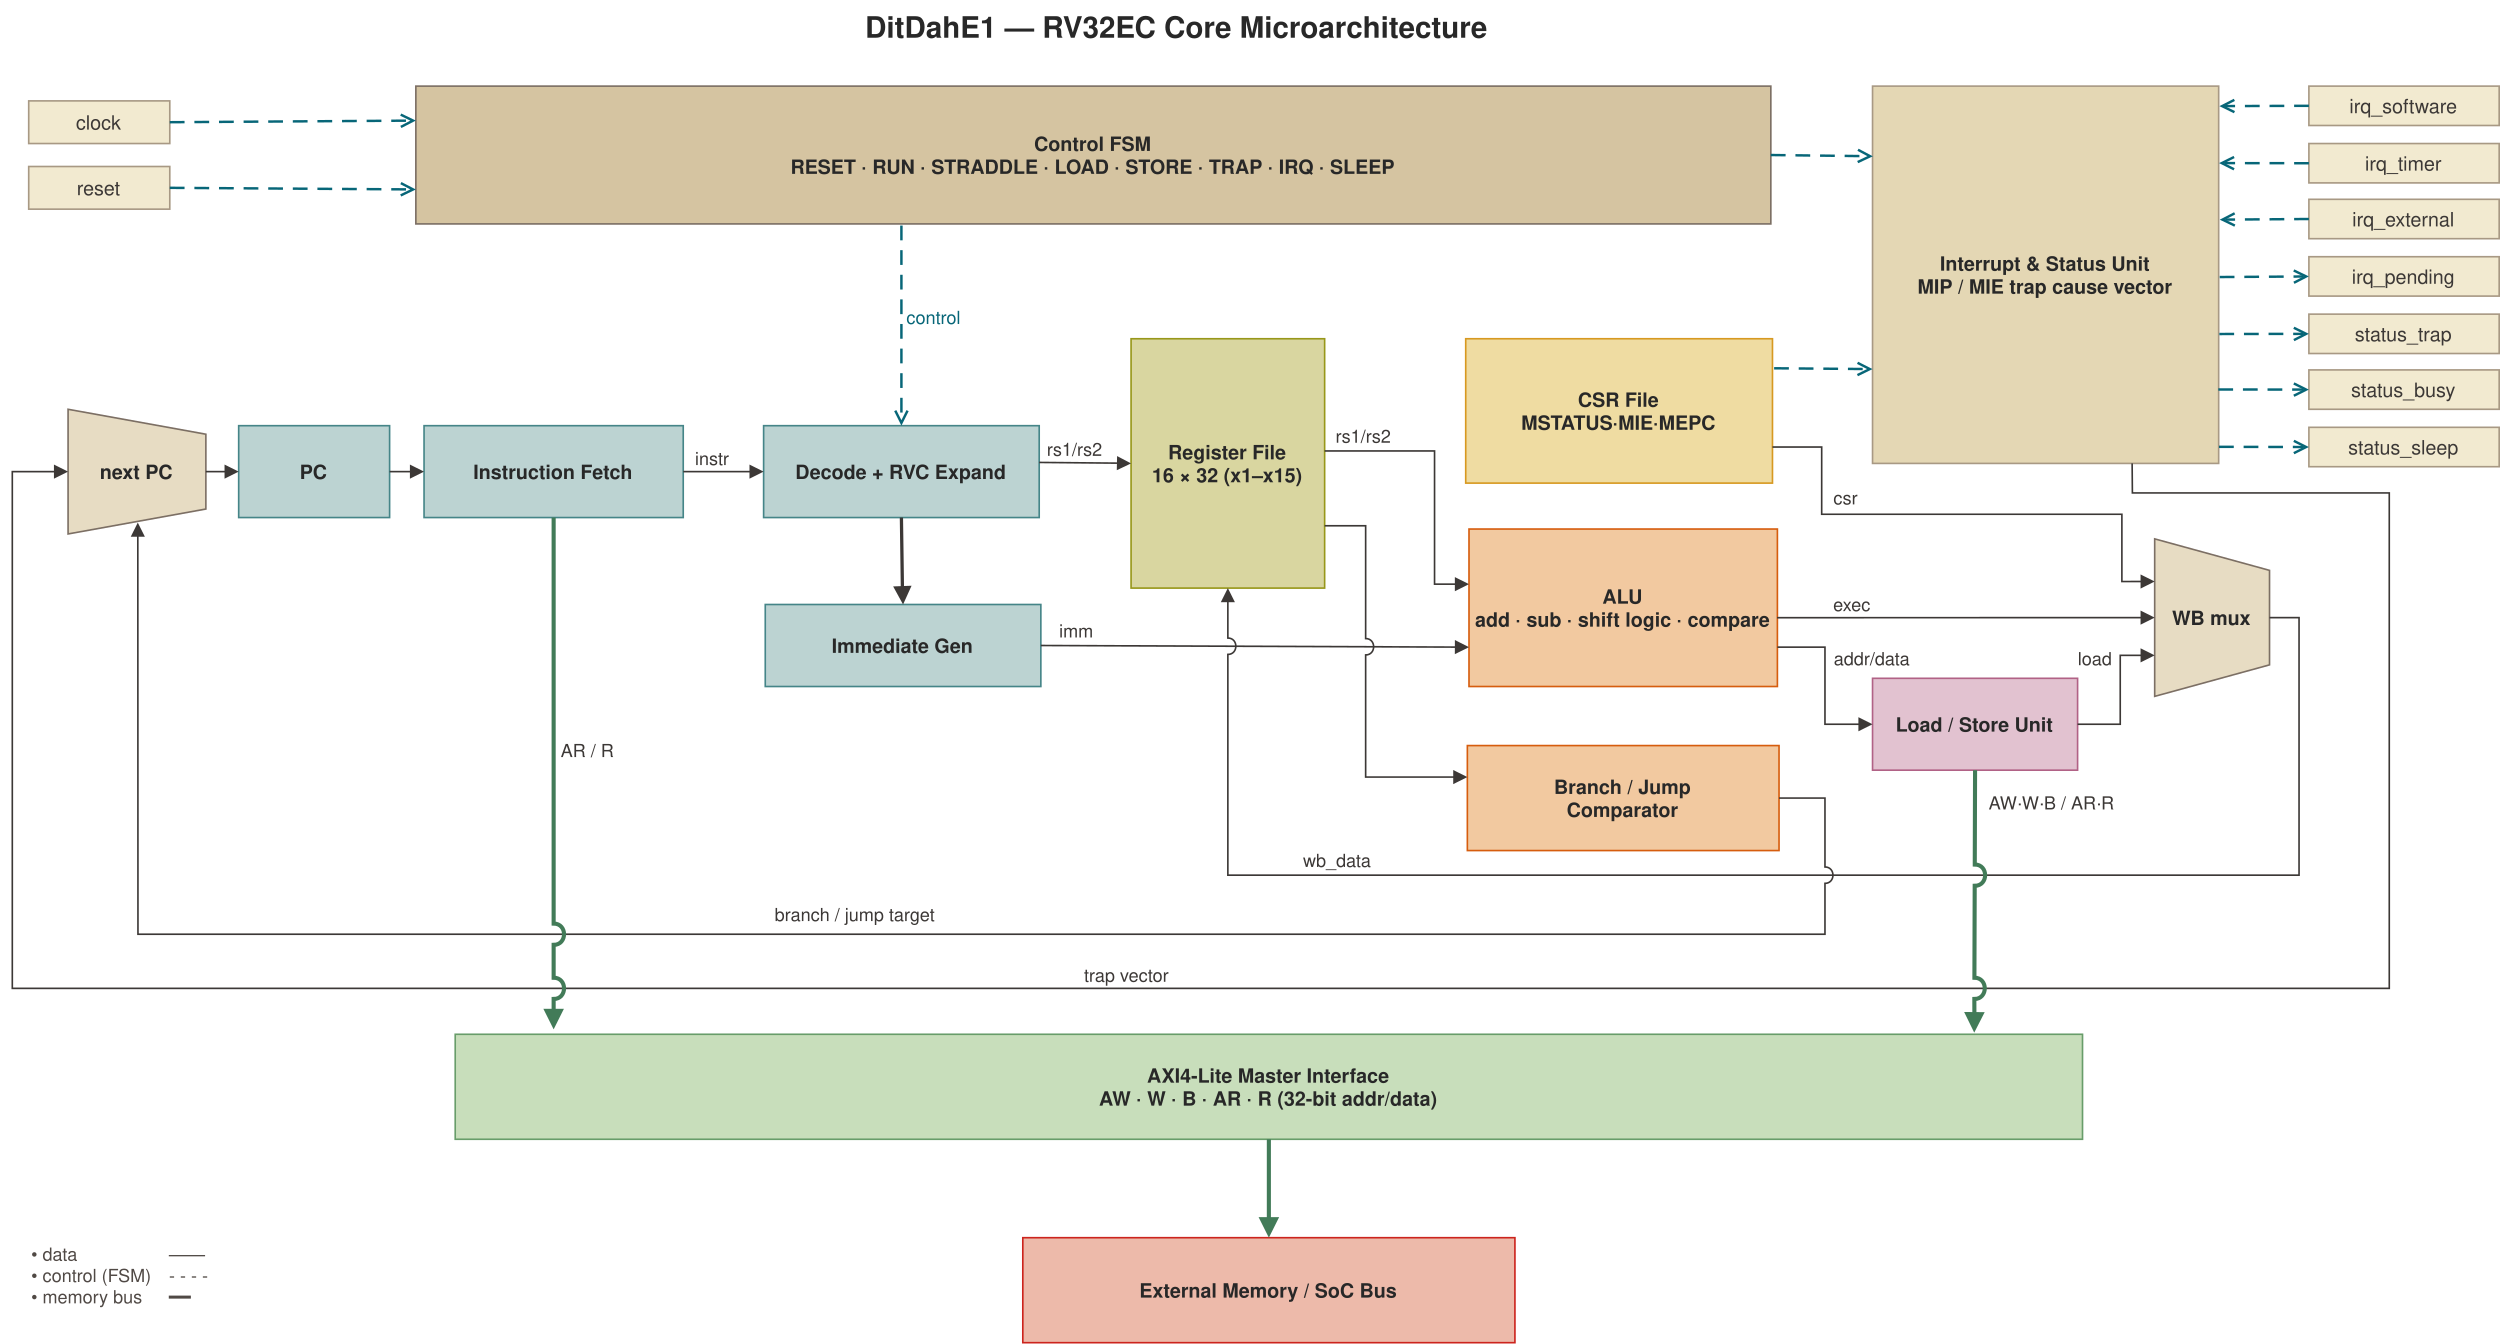
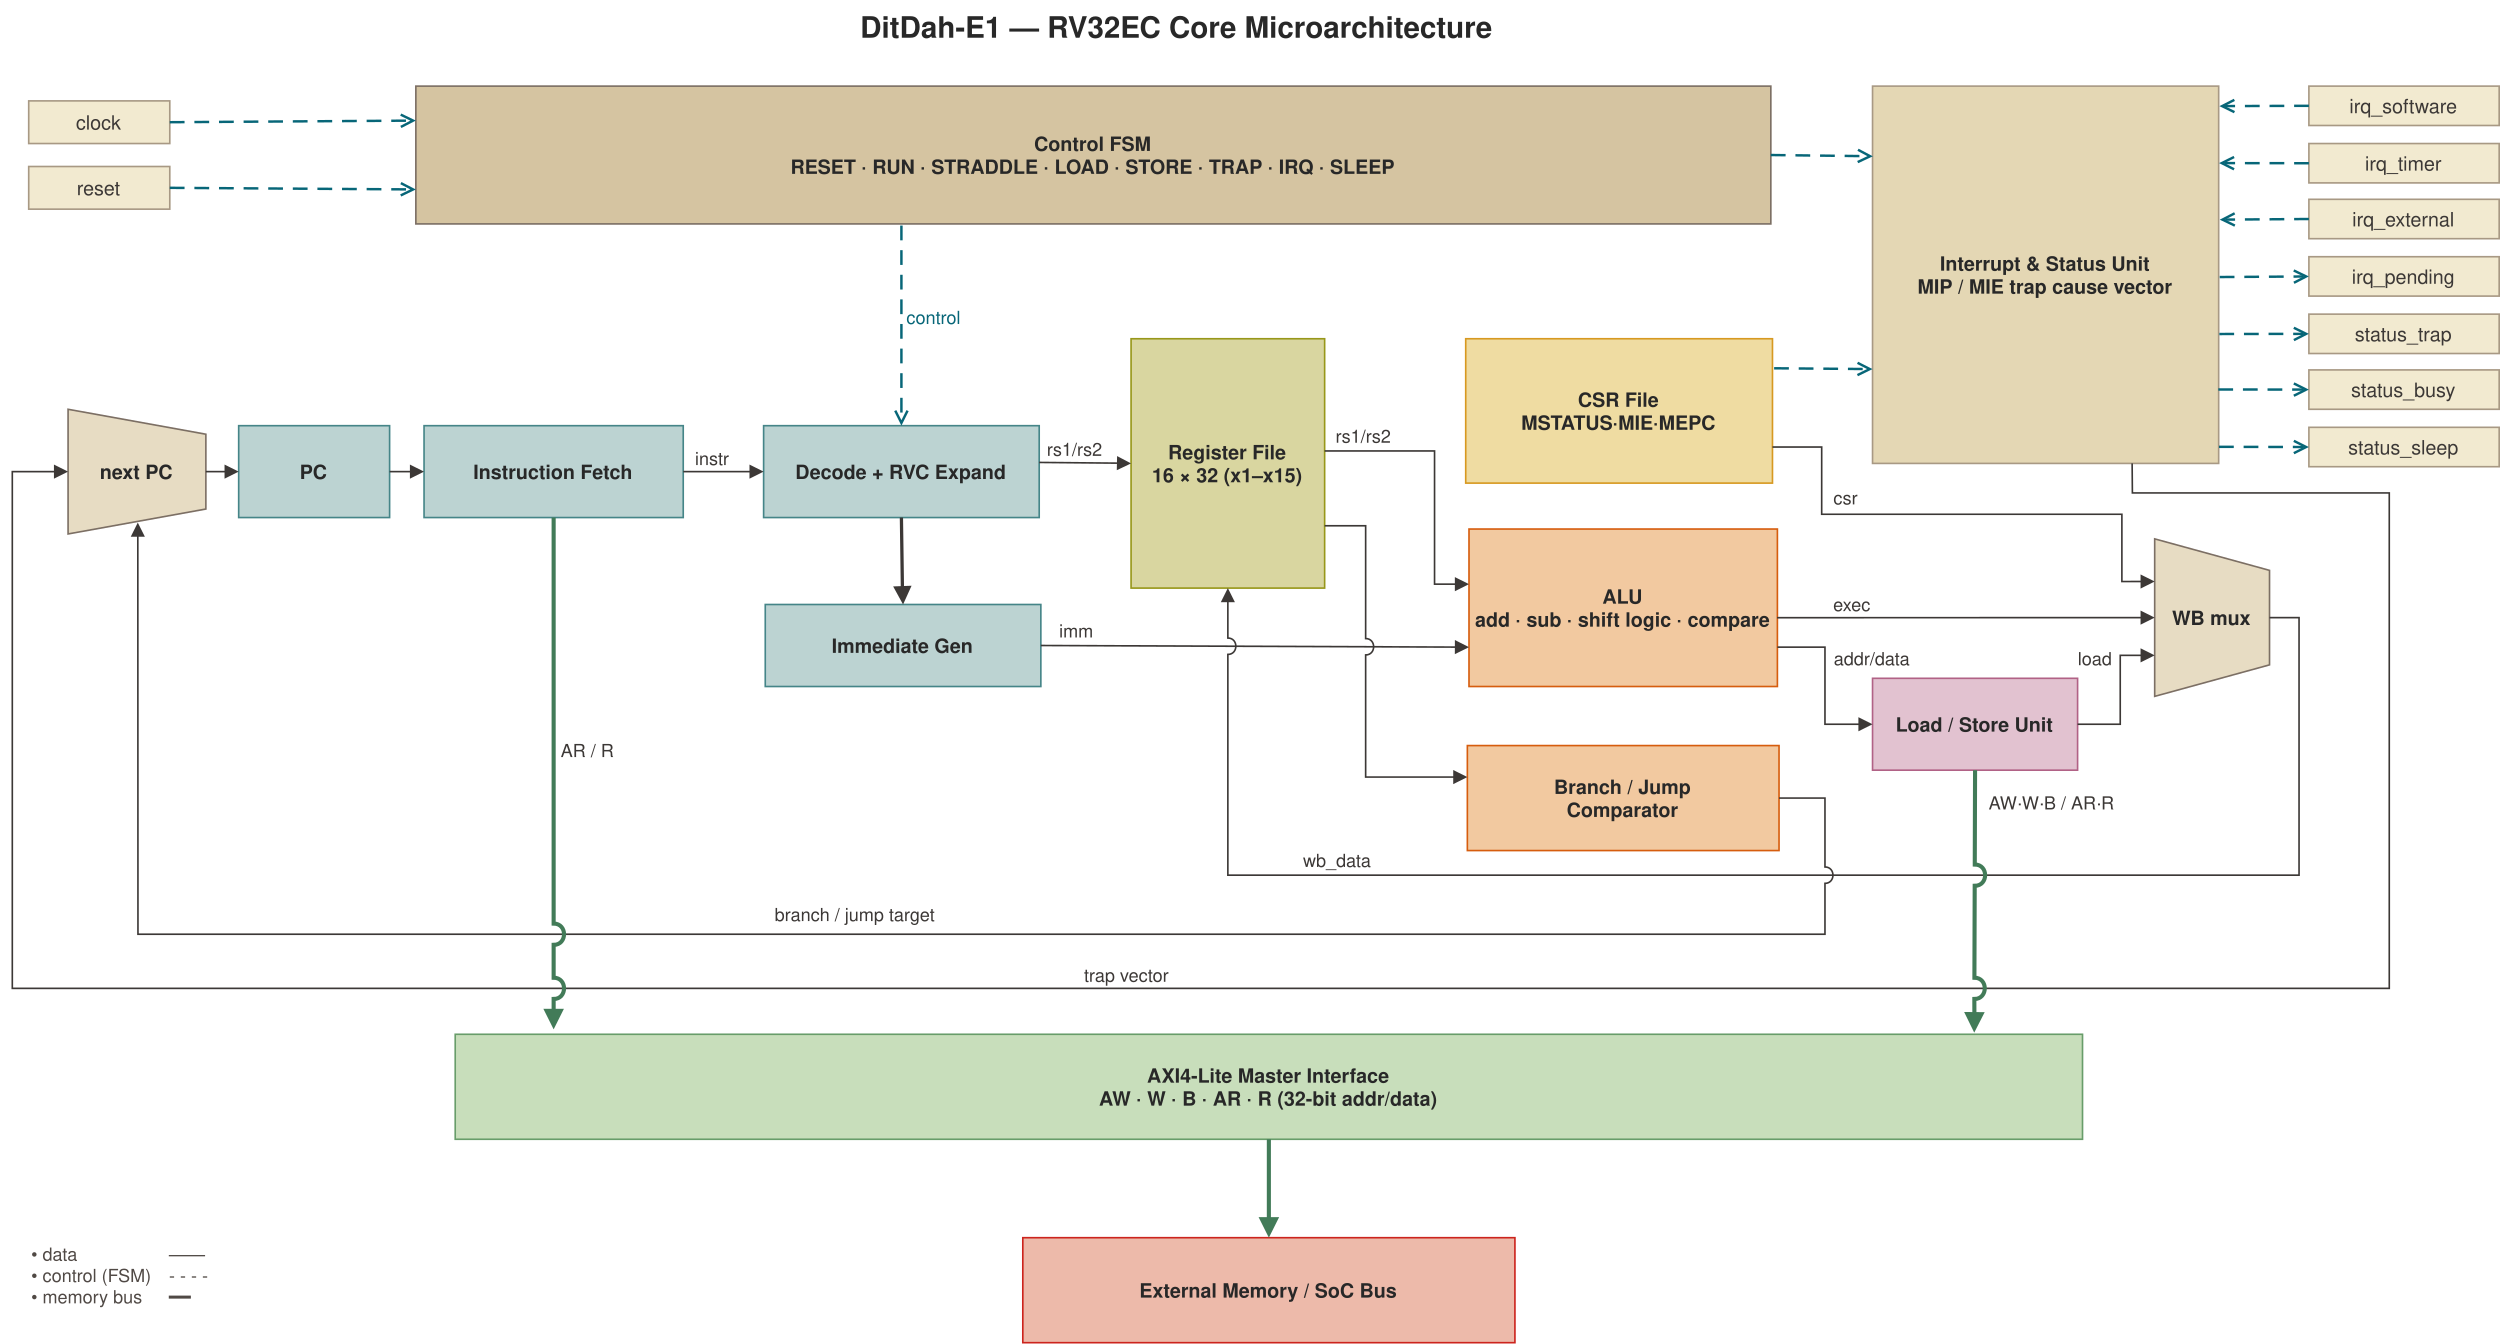
- <svg xmlns="http://www.w3.org/2000/svg" host="65bd71144e" style="background: transparent; background-color: transparent;" version="1.1" width="1524px" height="819px" viewBox="-0.5 -0.5 1524 819" content="&lt;mxfile&gt;&lt;diagram id=&quot;ditdah_e1&quot; name=&quot;DitDahE1&quot;&gt;7V1rc5s6Gv41men5kAySuOlj7Djd7CR7snG7bT95MMg2p9j4AG6c8+tXwggjJF/AENLEbWcKsoTl93nem25coP58/TlylrOH0CPBBdS89QW6uYAQ6rZN/2MlL5sSgCxzUzKNfG9Tpm0Lhv4/JKvIS1e+R+KsbFOUhGGQ+Eux0A0XC+ImQpkTReGzWG0SBuK3Lp0pkQqGrhMQoR0r/eZ7ySwrNcxC9X8RfzrLvhpr2Qdzh1fOCuKZ44XPhSI0uED9KAyTzdV83ScBk54ol9sdn+Ydi8giOaZB4if0R6WNfjnBKvt9N35y48wQK70YwAtbu8A6vX76H4KDPr3ohxFtpD34bhQ6kTvzEyrlVZQ9KE5euKASsqbd6DmBP13QEpf2ikS04BeJEp/K8zr7YO57HmvTm4SLJMMb2Pw+ex7I7vthEEbp8xG02V9aHjhjEvQc9+c0ClcLj1dZhIv0qX4QlIpkQWWyY10j60JRJrjPJJyTJHqhVbJPEYeb0zij9fOWEhavMiuwAWVlTsbCaf7kLVD0IsNKjdsknkuo9alsopDVuh0+XECqUogqDOo9DYaDLwzKPrzoWQzHr/8p3g6/PF3f3NwPimX3f17fiHX+fBIq0DaPxfu7p/8K9e8Hg0eJDik2hP0ErYQK7atnuLrDMI7pr/hJCp9Yrjkx9T3opzq8JQ5UEKcBvCG3UhnelibhbUNTxtvWT8fbj1cS3ndMmaLVMmGCh6YzX25EMUycZBXTi68LPynw4OEuRYx+JVXdO4ZmQu0zM5POKiapKNyEyrYSakT3rLGuQs2xMba7Rw0AUz8EG60kw9aIni6WroTbghlFqD32JUlTb7BklwwX8k/IHtLz/IjC4ofMTMbhinVZwsDyXBc1oTlaOxiUEICmJWuOLiPA9e0UABTyVwh+L8XHroc8qBKvbtiGbR8vXr0lipu2KF9Lli+GsnyNBuTrTxR2iQpqteEs9UUkcWddCbwtT2CDgwIHht2OxD0iU/qGuDTKTq17Lw3UWJQ2WC+dhffORJ8nD/tEb7Yk+kgm+xOZ+jELainTfRZK5+4WmGlAhC4wC4jSYPrTGvB4Gq2B8UfFAAl7pqOpsME2toDTOTYWgCI2UJexAQpsgAFPB4diIqFzff+1gIjjecUYNV6NhduZP2F+OQinvlv8wA3nTCzVwJpAF6vB8kzD00jnYGEgKhLS5bgI2AqwcAOKFCjC2fvQ8fL4dJhsUsxNCFspIIUu9JSCHwMT2mbngpcCUh0BWfLQaMeEPY8lwX9jP3y+Wktyfq/hKEBIzOSQbkoIWIrMvQnq+3M5c7+bz4nnOwlj/Gey6Mplg3bErdtYlLYtS1vtshtIwMaRJO1e5CxYSJqZmn+vaOK8dRL91No7lRPh5gx+SzBgYIlmx4IyDFjBerOB8Qs3lnHoD5/kqOlh+OX6y9fhxvmyUYrNxaBq0kYmnusotcKzMIb7xhJfxwhhINogZbBkWzIc3CefFCutfTlW+n6nX977qRF6cLKYNh1jmjhuEaLrb8XoSLjpFW+un4p36U367xOCl2Pm1jUakNEvufWcxKkYC7u2R8ZjFbymzcLkzr080sTBYVOXR4exKilvQtvmRPYxgzVFcuGwag9kHqZ9zWKtkGWLPTZkWEnDvLHjOCoIXBfqwOscAlMvjdcqDF4OU+MGL/gpQeAGofuzqlchjjqa3TW8ilxkI/OwGdMacu4izS0sidhWDInDJpLxOJEkHJGYVMwXfjcJA/B6Ivajv2NJxrRwFIeT5LlGTtyQqHE7kgY6KrFZkRIDlaybmOGJ/pb5zGSd+HNSORb9zQQNNONVJS1PeTNJk9xFvm9hI9mCtCnspVLYS7Lw/MX0vcvaUg2BtiTrOEnkLCtOZ4NHm6nedy1rqL0ir+NkLA9hZrIer+KX9y5rHb2mrONgl6zjgJB3T2xLzh1bEzYZLZbuSDFtLgmZeFPCf3oYJbNwGlLnOdiW9kQYqMG/Zovv6O04zYTSolufdeVmu/CHr6hTLgXKkdiF0F+r+ZJ3yolcXlII0fcvFaOwRS/f8x7Tmx/s5srgtzfr4oc3L4dwj8NV5GYSy1eDJE40JVk9XsbEuZceEQmcxP9FhMefBjVFWjGB/0GQXvvJ9+zb2XUBZ3q3hZndvBQxb4sdKnJwdLoghz8ZqdYa+Gx5x5kinVCE06FIkRyjgxzJ/MuldgVRaQVL5mCOZlH28MfQXySFKuFkwgdgijTL+3Ak8+hPGinWWkQx7dFtFH9oA6V3x76caUX6RcdaqCL7eAb6ZtmnmqV9bdYpZ69ejXVbO/ejwMFDrNsS7YfAs6ZZl+PThWOMJiPVYqOzeWLmqZ53RI0YqEjhHnOkKhgoC2riXDluy0BRmJ2XQo0laxErHpF1zsZix/i63tsj66NsPGrL9U0P6ltLqolKbcg19GPqQT01sJqJErnoT9UDGyH0NvXANMS5XR3AhnlNjbxi7dBHprRV07S3Zdk5PM2FAPVMsmGIJhbZ+01yqb6OQcPUpXQdqVbYFpbbnHncTQqVW+EikXOsquRQ2ChthGjNNtfmoGKtMVnzaP6jcE+7whiLoYGJamVT4AAB2UMeSeRTnNgm6xNJycGrwEkD22K02Vpev9tGn0Raqogq0gbpzoSPRNp6sWwhfD2Gr0dxM7eNp3CTpqUmX/zHJ+aNOtysGhsABErO3sB7gwO5QbZqe3cDVI6EhQZiONGauXfjSKU5+bLvd684WyWAlY125RDlKM3JZV/BguumJiZ8/MSV7jM+AEq5KMSlo00ONUAI7G+ASkvyqzew9mShig6C0jw/Li3t38CZNatiBJAFrrCF8z+l525sqfTcWpr/PFZN1dDSD5Rm1AzYjlJjblVPmXOh/cq32GYMuayVLlRWWp0vSeHExML44+EGhrFfBy0L7Kt/QAUvSz+4IW84jkaqgz/G4sazv9KNZxzYj6YpWMNifq1j/ZCvZHflDKdOyHqU4vHhpaLiLY5erJNrnqbZom2+5Lvk34RPFaNNQzugnlID+0B4qpn76h9QTxuLHtzQ8VEOst5EBk3+VFqbHZK043Ck96mm+diFdfwk8FFK5avSuTpahc2SP+tgrGFXMAbFriGwf0AY6HzXVN0GZvmUv1KD0nrSitVRtjmjwTnDyUi5A/Up941Pr61oMHUZ8hZ6aI0NxRb6TpdbHKdp1dflaLYlBl/8uc0rlcw5s7xf1hC/ZkfOUlU7pe8BTZObDSIq2f1tsxc6+6+Xc53SPi05c/5UzteZSLFMKAYZunUa6bmRzndg5oy2WmG09EWGecB9SD1DRw1bND1DtPZHqo3qZy3oaKFdbrSKsVmOUBcL7VSb6JukR7gkC4EdmsQOoGaHZpmmxdjhOfEsfTTIbh6dhO0ipSXs/DfFZqK86VtaeAQbmd3O8SoyKD+quJOlmopDAs4MertL13K83gyD6Jcrt8G4/LTtM5n2j4LX9k2nbnLRrNIBMPDNTGYZ5dlos8qotdTaKOVKTQ6LMf6rTh8/E7+hRROaBgR1uQLpIZWVB8KPsq+5KRU2UxydNrUR48XRmV+1tiTX97gtg19zLqK09ADqQlaqaADtfQ0Ozr5rurJ5O5MLqpOUzhSXcuE6JhRQEwpF1dCMQ6vO65vQLZRvxoYqz446s6sxdpUc9Ka3rbFLkQF1zS75vKwzuxpjFxLZhYxW2UXeHrvkA8LO7JKSC06ULcM088gUQ+TXoaix9jYC5dz+Ft4uyKU8Ee1MLhW5oEAu07B+A3Jt4e2GXIoj4M7kOrwBytbaOcSkaXKNO3SLyjPvzuQ69Zi2osUTx+uwccCdNkwuDm/Dwy6K5WhYXCzG9020MM4RTGXKbt53dQ3ZGpdrbbMpIH+VQOnTfE5F+3Q7fPhjd8U5P8F+rDi1vvTS2YBM2O1Rr5wtv3pDkylsaDpODznp4pWz5dPWDfnEU0vxIhU+X3CKSYK7oMV64R3BOWCXtO7lBqzCZQlR2sIG24vfC0gJNQW2O4EEpW0OKiSR4uUfNZBkZxLl75PeKPX2tdxo8H8=&lt;/diagram&gt;&lt;/mxfile&gt;">
+ <svg xmlns="http://www.w3.org/2000/svg" style="background: transparent; background-color: transparent;" version="1.1" width="1524px" height="819px" viewBox="-0.5 -0.5 1524 819" content="&lt;mxfile&gt;&lt;diagram id=&quot;ditdah_e1&quot; name=&quot;DitDah-E1&quot;&gt;7V1rc5s6Gv41men5kAySuOlj7Djd7CR7snG7bT95MMg2p9j4AG6c8+tXwggjJF/AENLEbWcKsoTl93nem25coP58/TlylrOH0CPBBdS89QW6uYAQ6rZN/2MlL5sSgCxzUzKNfG9Tpm0Lhv4/JKvIS1e+R+KsbFOUhGGQ+Eux0A0XC+ImQpkTReGzWG0SBuK3Lp0pkQqGrhMQoR0r/eZ7ySwrNcxC9X8RfzrLvhpr2Qdzh1fOCuKZ44XPhSI0uED9KAyTzdV83ScBk54ol9sdn+Ydi8giOaZB4if0R6WNfjnBKvt9N35y48wuB/Rx2sUAXtjaBdbp9dP/EBz06UU/jGgr7cF3o9CJ3JmfUDGvouxJcfLCJZWQNe1Hzwn86YKWuLRbJKIFv0iU+FSg19kHc9/zWJveJFwkGeDA5vfZ80B23w+DMEqfj6DN/tLywBmToOe4P6dRuFp4vMoiXKRP9YOgVCRLKhMe6xpZF4oyyX0m4Zwk0Qutkn2KON6cxxmvn7ecsHiVWYEOKCtzMhpO8ydvkaIXGVhq4CbxXIKtT2UThazW7fDhAlKdQlRjUO9pMBx8YVD24UXPYjh+/U/xdvjl6frm5n5QLLv/8/pGrPPnk1CBtnks3t89/Veofz8YPEp0SLEh7CdoJVRoXz3D1R2GcUx/xU9S+MRyzYmp70E/VeItcaCCOA3gDbmZyvC2NAlvG5oy3rZ+Ot5+vJLwvmPKFK2WCRM8NJ35ciOKYeIkq5hefF34SYEHD3cpYvQrqereMTQTaqCZnXRWMUlF4SZUtpVQI7pnjXUVao6Nsd09agCY+iHYaCUZtkb0dLF0JdwWzChC7bEvSZq6gyW7ZLiQf0L2kJ7nRxQWP2RmMg5XrMsSBpbnuqgJzdHawaCEADQtWXN0GQGub6cAoJC/QvB7KT52PeRBlXh1wzZs+3jx6i1R3LRF+VqyfDGU5Ws0IF9/orBLVFCrDWepLyKJO+tK4G15AhscFDgw7HYk7hGZ0jfEpWF2at17aaDGorTBeuksvHcm+jx72Cd6syXRRzLZn8jUj1lQS5nus1g6d7fATAMidIFZQIRYu09rwONptAbGHxUDJOyZjqbCBtvYAk7n2FgAithAXcYGKLABBjwdHIqJhM71/dcCIo7nFWPUeDUWbmf+hPnlIJz6bvEDN5wzsVQDawJdrAbLMw1PI52DhYGoSEiX4yJgK8DCDShSoAhn70PHy+PTYbJJMTchbKWAFLrQUwp+DExom50LXgpIdQRkyUOjHRP2PJYE/4398PlqLcn5vYajACExk0O6KSFgKTL3Jqjvz+XM/W4+J57vJIzxn8miK5cN2hG3bmNR2rYsbbXLbiABG0eStHuRs2AhaWZq/r2iifPWSfRTa+9UToSbM/gtwYCBJZodC8owYAXrzQbGL9xYxqE/fJKjpofhl+svX4cb58tGKTYXg6pJG5l4rqPUCs/CGO4bS3wdI4SBaIOUwZJtyXBwn3xSrLT25Vjp+51+ee+nRujByWLadIxp4rhFiK6/FaMj4aZXvLl+Kt6lN+m/Twhejplb12hARr/k1nMSp2Is7NoeGY9V8Jo2C5M79/JIEweHTV0eHcaqpLwJbZsT2ccM1hTJhcOqPZB5mPY1i7VCli322JBhJQ3zxo7jqCBwXagDr3MITL00XqsweDlMjRu84KcEgRuE7s+qXoU46mh21/AqcpGNzMNmTGvIuYs0t7AkYlsxJA6bSMbjRJJwRGJSMV/43SQMwOuJ2I/+jiUZ08JRHE6S5xo5cUOixu1IGuioxGZFSgxUsm5ihif6W+Yzk3Xiz0nlWPQ3EzTQjFeVtDznzSRNchf5voWNZAvSprCXSmEvycLzF9P3LmtLNQTakqzjJJGzrDidDR5tpnrftayh9oq8jpOxPISZyXq8il/eu6x19JqyjoNdso4DQt49sS05d2xN2GS0WLojxbS5JGTiTQn/6WGUzMJpSJ3nYFvaE2GgBv+arb6jt+M0E0qLbn3WlZvtwh++pE65FChHYhdCf63mS94pJ3J5SSFE379UjMIWvXzPe0xvfrCbK4Pf3qyLH968HMI9DleRm0ksXw2SONGUZPV4GRPnXnpEJHAS/xcRHn8a1BRpxQT+B0F67Sffs29n1wWc6d0WZnbzUsS8LXaoyMHR6YIc/mSkWmvgs+UdZ4p0QhFOhyJFcowOciTzL5faFUSlFSyZgzmaRdnDH0N/kRSqhJMJH4Ap0izvw5HMoz9ppFhrEcW0R7dR/KENlN4d+3KmFekXHWuhiuzjGeibZZ9qlva1WaecvXo11m3t3I8CBw+xbku0HwLPmmZdjk8XjjGajFSLjc7miZmnet4RNWKgIoV7zJGqYKAsqIlz5bgtA0Vhdl4KNZasRax4RNY5G4sd4+t6b4+sj7LxqC3XNz2oby2pJiq1IdfQj6kH9dTAaiZK5KI/VQ9shNDb1APTEOd2dQAb5jU18oq1Qx+Z0lZN096WZefwNBcC1DPJhiGaWGTvN8ml+joGDVOX0nWkWmFbWG5z5nE3KVRuhYtEzrGqkkNho7QRojXbXJuDirXGZM2j+Y/CPe0KYyyGBiaqlU2BAwRkD3kkkU9xYpusTyQlB68CJw1si9Fma3n9bht9EmmpIqpIG6Q7Ez4SaevFsoXw9Ri+HsXN3Daewk2alpp88R+fmDfqcLNqbAAQKDl7A+8NDuQG2art3Q1QORIWGojhRGvm3o0jlebky77fveJslQBWNtqVQ5SjNCeXfQULrpuamPDxI1e6z/gAKOWiEJfONjnUACGwvwEqLcmv3sDak4UqOghK8/y4tLR/A2fWrIoRQBa4whbO/5Seu7Gl0nNraf7zWDVVQ0s/UJpRM2A7So25VT1lzoX2K99imzHksla6UFlpdb4khRMTC+OPhxsYxn4dtCywr/4BFbws/eCGvOE4GqkO/hiLG8/+SjeecWA/mqZgDYv5tY71Q76S3ZUznDoh61GKx4eXioq3OHqxTq55mmaLtvmS75J/Ez5VjDYN7YB6Sg3sA+GpZu6rf0A9bSx6cEPHRznIehMZNPlTaW12SNKOw5Hep5rmYxfW8ZPARymVr0rn6mgVNkv+rIOxhl3BGBS7hsD+AWGg811TdRuY5WP+Sg1K60krVkfZ5owG5wwnI+UO1KfcNz69tqLB1GXIW+ihNTYUW+g7XW5xnKZVX5ej2ZYYfPHnNq9UMufM8n5ZQ/yaHTlLVe2Uvgc0TW42iKhk97fNXujsv17OdUr7tOTM+VM5X2cixTKhGGTo1mmk50Y634GZM9pqhdHSFxnmAfch9QwdNWzR9AzR2h+pNqqftaCjhXa50SrGZjlCXSy0U22ib5Ie4ZIsBHZoEjuAmh2aZZoWY4fnxLP00SC7eXQStouUlrDz3xSbifKmb2nhEWxkdjvHq8ig/KjiTpZqKg4JODPo7S5dy/F6MwyiX67cBuPy07bPZNo/Cl7bN526yUWzSgfAwDczmWWUZ6PNKqPWUmujlCs1OSzG+K86ffxM/IYWTWgaENTlCqSHVFYeCD/KvuamVNhMcXTa1EaMF0dnftXaklzf47YMfs25iNLSA6gLWamiAbT3NTg4+67pyubtTC6oTlI6U1zKheuYUEBNKBRVQzMOrTqvb0K3UL4ZG6o8O+rMrsbYVXLQm962xi5FBtQ1u+Tzss7saoxdSGQXMlplF3l77JIPCDuzS0ouOFG2DNPMI1MMkV+Hosba2wiUc/tbeLsgl/JEtDO5VOSCArlMw/oNyLWFtxtyKY6AO5Pr8AYoW2vnEJOmyTXu0C0qz7w7k+vUY9qKFk8cr8PGAXfaMLk4vA0PuyiWo2FxsRjfN9HCOEcwlSm7ed/VNWRrXK61zaaA/FUCpU/zORXt0+3w4Y/dFef8BPux4tT60ktnAzJht0e9crb86g1NprCh6Tg95KSLV86WT1s35BNPLcWLVPh8wSkmCe6CFuuFdwTngF3SupcbsAqXJURpCxtsL34vICXUFNjuBBKUtjmokESKl3/UQJKdSZS/UHqj1Nv3cqPB/wE=&lt;/diagram&gt;&lt;/mxfile&gt;">
  <defs />
  <g>
    <g data-cell-id="0">
      <g data-cell-id="1">
        <g data-cell-id="title">
          <g>
            <rect x="337" y="0" width="760" height="30" fill="none" stroke="none" pointer-events="all" />
          </g>
          <g>
            <g fill="#282828" font-family="&quot;Helvetica&quot;" font-weight="bold" text-anchor="middle" font-size="18px" style="fill: rgb(40, 40, 40);">
              <text x="716.5" y="22.5">
-                                 DitDahE1 — RV32EC Core Microarchitecture
+                                 DitDah-E1 — RV32EC Core Microarchitecture
                            </text>
            </g>
          </g>
        </g>
        <g data-cell-id="fsm">
          <g>
            <rect x="253" y="52" width="826" height="84" fill="#d5c4a1" stroke="#7c6f64" pointer-events="all" style="fill: rgb(213, 196, 161); stroke: rgb(124, 111, 100);" />
          </g>
          <g>
            <g fill="#282828" font-family="&quot;Helvetica&quot;" font-weight="bold" text-anchor="middle" font-size="12px" style="fill: rgb(40, 40, 40);">
              <text x="665.5" y="91.5">
                                Control FSM
                            </text>
              <text x="665.5" y="105.5">
                                RESET · RUN · STRADDLE · LOAD · STORE · TRAP · IRQ · SLEEP
                            </text>
            </g>
          </g>
        </g>
        <g data-cell-id="isu">
          <g>
            <rect x="1141" y="52" width="211" height="230" fill="#e4d7b4" stroke="#a89984" pointer-events="all" style="fill: rgb(228, 215, 180); stroke: rgb(168, 153, 132);" />
          </g>
          <g>
            <g fill="#282828" font-family="&quot;Helvetica&quot;" font-weight="bold" text-anchor="middle" font-size="12px" style="fill: rgb(40, 40, 40);">
              <text x="1246" y="164.5">
                                Interrupt &amp; Status Unit
                            </text>
              <text x="1246" y="178.5">
                                MIP / MIE trap cause vector
                            </text>
            </g>
          </g>
        </g>
        <g data-cell-id="npc">
          <g>
            <path d="M 45 329 L 60.2 245 L 105.8 245 L 121 329 Z" fill="#e7dcc3" stroke="#7c6f64" stroke-miterlimit="10" transform="rotate(90,83,287)" pointer-events="all" style="fill: rgb(231, 220, 195); stroke: rgb(124, 111, 100);" />
          </g>
          <g>
            <g fill="#282828" font-family="&quot;Helvetica&quot;" font-weight="bold" text-anchor="middle" font-size="12px" style="fill: rgb(40, 40, 40);">
              <text x="82.5" y="291.5">
                                next PC
                            </text>
            </g>
          </g>
        </g>
        <g data-cell-id="pc">
          <g>
            <rect x="145" y="259" width="92" height="56" fill="#bcd3d2" stroke="#458588" pointer-events="all" style="fill: rgb(188, 211, 210); stroke: rgb(69, 133, 136);" />
          </g>
          <g>
            <g fill="#282828" font-family="&quot;Helvetica&quot;" font-weight="bold" text-anchor="middle" font-size="12px" style="fill: rgb(40, 40, 40);">
              <text x="190.5" y="291.5">
                                PC
                            </text>
            </g>
          </g>
        </g>
        <g data-cell-id="if">
          <g>
            <rect x="258" y="259" width="158" height="56" fill="#bcd3d2" stroke="#458588" pointer-events="all" style="fill: rgb(188, 211, 210); stroke: rgb(69, 133, 136);" />
          </g>
          <g>
            <g fill="#282828" font-family="&quot;Helvetica&quot;" font-weight="bold" text-anchor="middle" font-size="12px" style="fill: rgb(40, 40, 40);">
              <text x="336.5" y="291.5">
                                Instruction Fetch
                            </text>
            </g>
          </g>
        </g>
        <g data-cell-id="dec">
          <g>
            <rect x="465" y="259" width="168" height="56" fill="#bcd3d2" stroke="#458588" pointer-events="all" style="fill: rgb(188, 211, 210); stroke: rgb(69, 133, 136);" />
          </g>
          <g>
            <g fill="#282828" font-family="&quot;Helvetica&quot;" font-weight="bold" text-anchor="middle" font-size="12px" style="fill: rgb(40, 40, 40);">
              <text x="548.5" y="291.5">
                                Decode + RVC Expand
                            </text>
            </g>
          </g>
        </g>
        <g data-cell-id="rf">
          <g>
            <rect x="689" y="206" width="118" height="152" fill="#d9d6a0" stroke="#98971a" pointer-events="all" style="fill: rgb(217, 214, 160); stroke: rgb(152, 151, 26);" />
          </g>
          <g>
            <g fill="#282828" font-family="&quot;Helvetica&quot;" font-weight="bold" text-anchor="middle" font-size="12px" style="fill: rgb(40, 40, 40);">
              <text x="747.5" y="279.5">
                                Register File
                            </text>
              <text x="747.5" y="293.5">
                                16 × 32 (x1–x15)
                            </text>
            </g>
          </g>
        </g>
        <g data-cell-id="alu">
          <g>
            <rect x="895" y="322" width="188" height="96" fill="#f2c9a0" stroke="#d65d0e" pointer-events="all" style="fill: rgb(242, 201, 160); stroke: rgb(214, 93, 14);" />
          </g>
          <g>
            <g fill="#282828" font-family="&quot;Helvetica&quot;" font-weight="bold" text-anchor="middle" font-size="12px" style="fill: rgb(40, 40, 40);">
              <text x="988.5" y="367.5">
                                ALU
                            </text>
              <text x="988.5" y="381.5">
                                add · sub · shift logic · compare
                            </text>
            </g>
          </g>
        </g>
        <g data-cell-id="lsu">
          <g>
            <rect x="1141" y="413" width="125" height="56" fill="#e2c2d0" stroke="#b16286" pointer-events="all" style="fill: rgb(226, 194, 208); stroke: rgb(177, 98, 134);" />
          </g>
          <g>
            <g fill="#282828" font-family="&quot;Helvetica&quot;" font-weight="bold" text-anchor="middle" font-size="12px" style="fill: rgb(40, 40, 40);">
              <text x="1203" y="445.5">
                                Load / Store Unit
                            </text>
            </g>
          </g>
        </g>
        <g data-cell-id="wb">
          <g>
            <path d="M 1300 411 L 1319.2 341 L 1376.8 341 L 1396 411 Z" fill="#e7dcc3" stroke="#7c6f64" stroke-miterlimit="10" transform="rotate(90,1348,376)" pointer-events="all" style="fill: rgb(231, 220, 195); stroke: rgb(124, 111, 100);" />
          </g>
          <g>
            <g fill="#282828" font-family="&quot;Helvetica&quot;" font-weight="bold" text-anchor="middle" font-size="12px" style="fill: rgb(40, 40, 40);">
              <text x="1347.5" y="380.5">
                                WB mux
                            </text>
            </g>
          </g>
        </g>
        <g data-cell-id="imm">
          <g>
            <rect x="466" y="368" width="168" height="50" fill="#bcd3d2" stroke="#458588" pointer-events="all" style="fill: rgb(188, 211, 210); stroke: rgb(69, 133, 136);" />
          </g>
          <g>
            <g fill="#282828" font-family="&quot;Helvetica&quot;" font-weight="bold" text-anchor="middle" font-size="12px" style="fill: rgb(40, 40, 40);">
              <text x="549.5" y="397.5">
                                Immediate Gen
                            </text>
            </g>
          </g>
        </g>
        <g data-cell-id="br">
          <g>
            <rect x="894" y="454" width="190" height="64" fill="#f2c9a0" stroke="#d65d0e" pointer-events="all" style="fill: rgb(242, 201, 160); stroke: rgb(214, 93, 14);" />
          </g>
          <g>
            <g fill="#282828" font-family="&quot;Helvetica&quot;" font-weight="bold" text-anchor="middle" font-size="12px" style="fill: rgb(40, 40, 40);">
              <text x="988.5" y="483.5">
                                Branch / Jump
                            </text>
              <text x="988.5" y="497.5">
                                Comparator
                            </text>
            </g>
          </g>
        </g>
        <g data-cell-id="csr">
          <g>
            <rect x="893" y="206" width="187" height="88" fill="#efdca2" stroke="#d79921" pointer-events="all" style="fill: rgb(239, 220, 162); stroke: rgb(215, 153, 33);" />
          </g>
          <g>
            <g fill="#282828" font-family="&quot;Helvetica&quot;" font-weight="bold" text-anchor="middle" font-size="12px" style="fill: rgb(40, 40, 40);">
              <text x="986" y="247.5">
                                CSR File
                            </text>
              <text x="986" y="261.5">
                                MSTATUS·MIE·MEPC
                            </text>
            </g>
          </g>
        </g>
        <g data-cell-id="axi">
          <g>
            <rect x="277" y="630" width="992" height="64" fill="#c8debb" stroke="#689d6a" pointer-events="all" style="fill: rgb(200, 222, 187); stroke: rgb(104, 157, 106);" />
          </g>
          <g>
            <g fill="#282828" font-family="&quot;Helvetica&quot;" font-weight="bold" text-anchor="middle" font-size="12px" style="fill: rgb(40, 40, 40);">
              <text x="772.5" y="659.5">
                                AXI4-Lite Master Interface
                            </text>
              <text x="772.5" y="673.5">
                                AW · W · B · AR · R   (32-bit addr/data)
                            </text>
            </g>
          </g>
        </g>
        <g data-cell-id="mem">
          <g>
            <rect x="623" y="754" width="300" height="64" fill="#edbaaa" stroke="#cc241d" pointer-events="all" style="fill: rgb(237, 186, 170); stroke: rgb(204, 36, 29);" />
          </g>
          <g>
            <g fill="#282828" font-family="&quot;Helvetica&quot;" font-weight="bold" text-anchor="middle" font-size="12px" style="fill: rgb(40, 40, 40);">
              <text x="772.5" y="790.5">
                                External Memory / SoC Bus
                            </text>
            </g>
          </g>
        </g>
        <g data-cell-id="clk">
          <g>
            <rect x="17" y="61" width="86" height="26" fill="#f2ead0" stroke="#a89984" pointer-events="all" style="fill: rgb(242, 234, 208); stroke: rgb(168, 153, 132);" />
          </g>
          <g>
            <g fill="#3c3836" font-family="&quot;Helvetica&quot;" text-anchor="middle" font-size="12px" style="fill: rgb(60, 56, 54);">
              <text x="59.5" y="78.5">
                                clock
                            </text>
            </g>
          </g>
        </g>
        <g data-cell-id="rst">
          <g>
            <rect x="17" y="101" width="86" height="26" fill="#f2ead0" stroke="#a89984" pointer-events="all" style="fill: rgb(242, 234, 208); stroke: rgb(168, 153, 132);" />
          </g>
          <g>
            <g fill="#3c3836" font-family="&quot;Helvetica&quot;" text-anchor="middle" font-size="12px" style="fill: rgb(60, 56, 54);">
              <text x="59.5" y="118.5">
                                reset
                            </text>
            </g>
          </g>
        </g>
        <g data-cell-id="irqs">
          <g>
            <rect x="1407" y="52" width="116" height="24" fill="#f2ead0" stroke="#a89984" pointer-events="all" style="fill: rgb(242, 234, 208); stroke: rgb(168, 153, 132);" />
          </g>
          <g>
            <g fill="#3c3836" font-family="&quot;Helvetica&quot;" text-anchor="middle" font-size="12px" style="fill: rgb(60, 56, 54);">
              <text x="1464.5" y="68.5">
                                irq_software
                            </text>
            </g>
          </g>
        </g>
        <g data-cell-id="irqt">
          <g>
            <rect x="1407" y="87" width="116" height="24" fill="#f2ead0" stroke="#a89984" pointer-events="all" style="fill: rgb(242, 234, 208); stroke: rgb(168, 153, 132);" />
          </g>
          <g>
            <g fill="#3c3836" font-family="&quot;Helvetica&quot;" text-anchor="middle" font-size="12px" style="fill: rgb(60, 56, 54);">
              <text x="1464.5" y="103.5">
                                irq_timer
                            </text>
            </g>
          </g>
        </g>
        <g data-cell-id="irqe">
          <g>
            <rect x="1407" y="121" width="116" height="24" fill="#f2ead0" stroke="#a89984" pointer-events="all" style="fill: rgb(242, 234, 208); stroke: rgb(168, 153, 132);" />
          </g>
          <g>
            <g fill="#3c3836" font-family="&quot;Helvetica&quot;" text-anchor="middle" font-size="12px" style="fill: rgb(60, 56, 54);">
              <text x="1464.5" y="137.5">
                                irq_external
                            </text>
            </g>
          </g>
        </g>
        <g data-cell-id="irqp">
          <g>
            <rect x="1407" y="156" width="116" height="24" fill="#f2ead0" stroke="#a89984" pointer-events="all" style="fill: rgb(242, 234, 208); stroke: rgb(168, 153, 132);" />
          </g>
          <g>
            <g fill="#3c3836" font-family="&quot;Helvetica&quot;" text-anchor="middle" font-size="12px" style="fill: rgb(60, 56, 54);">
              <text x="1464.5" y="172.5">
                                irq_pending
                            </text>
            </g>
          </g>
        </g>
        <g data-cell-id="sttr">
          <g>
            <rect x="1407" y="191" width="116" height="24" fill="#f2ead0" stroke="#a89984" pointer-events="all" style="fill: rgb(242, 234, 208); stroke: rgb(168, 153, 132);" />
          </g>
          <g>
            <g fill="#3c3836" font-family="&quot;Helvetica&quot;" text-anchor="middle" font-size="12px" style="fill: rgb(60, 56, 54);">
              <text x="1464.5" y="207.5">
                                status_trap
                            </text>
            </g>
          </g>
        </g>
        <g data-cell-id="stbu">
          <g>
            <rect x="1407" y="225" width="116" height="24" fill="#f2ead0" stroke="#a89984" pointer-events="all" style="fill: rgb(242, 234, 208); stroke: rgb(168, 153, 132);" />
          </g>
          <g>
            <g fill="#3c3836" font-family="&quot;Helvetica&quot;" text-anchor="middle" font-size="12px" style="fill: rgb(60, 56, 54);">
              <text x="1464.5" y="241.5">
                                status_busy
                            </text>
            </g>
          </g>
        </g>
        <g data-cell-id="stsl">
          <g>
            <rect x="1407" y="260" width="116" height="24" fill="#f2ead0" stroke="#a89984" pointer-events="all" style="fill: rgb(242, 234, 208); stroke: rgb(168, 153, 132);" />
          </g>
          <g>
            <g fill="#3c3836" font-family="&quot;Helvetica&quot;" text-anchor="middle" font-size="12px" style="fill: rgb(60, 56, 54);">
              <text x="1464.5" y="276.5">
                                status_sleep
                            </text>
            </g>
          </g>
        </g>
        <g data-cell-id="e_npc_pc">
          <g>
            <path d="M 125 287 L 136.88 287" fill="none" stroke="#3c3836" stroke-miterlimit="10" pointer-events="stroke" style="stroke: rgb(60, 56, 54);" />
            <path d="M 143.88 287 L 136.88 290.5 L 136.88 283.5 Z" fill="#3c3836" stroke="#3c3836" stroke-miterlimit="10" pointer-events="all" style="fill: rgb(60, 56, 54); stroke: rgb(60, 56, 54);" />
          </g>
        </g>
        <g data-cell-id="e_pc_if">
          <g>
            <path d="M 237 287 L 249.88 287" fill="none" stroke="#3c3836" stroke-miterlimit="10" pointer-events="stroke" style="stroke: rgb(60, 56, 54);" />
            <path d="M 256.88 287 L 249.88 290.5 L 249.88 283.5 Z" fill="#3c3836" stroke="#3c3836" stroke-miterlimit="10" pointer-events="all" style="fill: rgb(60, 56, 54); stroke: rgb(60, 56, 54);" />
          </g>
        </g>
        <g data-cell-id="e_if_dec">
          <g>
            <path d="M 416 287 L 456.88 287" fill="none" stroke="#3c3836" stroke-miterlimit="10" pointer-events="stroke" style="stroke: rgb(60, 56, 54);" />
            <path d="M 463.88 287 L 456.88 290.5 L 456.88 283.5 Z" fill="#3c3836" stroke="#3c3836" stroke-miterlimit="10" pointer-events="all" style="fill: rgb(60, 56, 54); stroke: rgb(60, 56, 54);" />
          </g>
          <g>
            <g fill="#3c3836" font-family="&quot;Helvetica&quot;" text-anchor="middle" font-size="11px" style="fill: rgb(60, 56, 54);">
              <text x="433.5" y="283">
                                instr
                            </text>
            </g>
          </g>
        </g>
        <g data-cell-id="e_dec_rf">
          <g>
            <path d="M 633 281.4 L 680.88 281.83" fill="none" stroke="#3c3836" stroke-miterlimit="10" pointer-events="stroke" style="stroke: rgb(60, 56, 54);" />
            <path d="M 687.88 281.98 L 680.81 285.33 L 680.96 278.33 Z" fill="#3c3836" stroke="#3c3836" stroke-miterlimit="10" pointer-events="all" style="fill: rgb(60, 56, 54); stroke: rgb(60, 56, 54);" />
          </g>
          <g>
            <g fill="#3c3836" font-family="&quot;Helvetica&quot;" text-anchor="middle" font-size="11px" style="fill: rgb(60, 56, 54);">
              <text x="654.5" y="277.4">
                                rs1/rs2
                            </text>
            </g>
          </g>
        </g>
        <g data-cell-id="e_dec_imm">
          <g>
            <path d="M 549 315 L 549.61 357.77" fill="none" stroke="#3c3836" stroke-width="2" stroke-miterlimit="10" pointer-events="stroke" style="stroke: rgb(60, 56, 54);" />
            <path d="M 549.92 365.77 L 545.62 357.92 L 553.61 357.62 Z" fill="#3c3836" stroke="#3c3836" stroke-width="2" stroke-miterlimit="10" pointer-events="all" style="fill: rgb(60, 56, 54); stroke: rgb(60, 56, 54);" />
          </g>
        </g>
        <g data-cell-id="e_rf_alu">
          <g>
            <path d="M 807 274.4 L 874 274.4 L 874 355.6 L 886.88 355.6" fill="none" stroke="#3c3836" stroke-miterlimit="10" pointer-events="stroke" style="stroke: rgb(60, 56, 54);" />
            <path d="M 893.88 355.6 L 886.88 359.1 L 886.88 352.1 Z" fill="#3c3836" stroke="#3c3836" stroke-miterlimit="10" pointer-events="all" style="fill: rgb(60, 56, 54); stroke: rgb(60, 56, 54);" />
          </g>
          <g>
            <g fill="#3c3836" font-family="&quot;Helvetica&quot;" text-anchor="middle" font-size="11px" style="fill: rgb(60, 56, 54);">
              <text x="830.5" y="269.4">
                                rs1/rs2
                            </text>
            </g>
          </g>
        </g>
        <g data-cell-id="e_imm_alu">
          <g>
            <path d="M 634 393 L 886.88 393.97" fill="none" stroke="#3c3836" stroke-miterlimit="10" pointer-events="stroke" style="stroke: rgb(60, 56, 54);" />
            <path d="M 893.88 394 L 886.87 397.47 L 886.9 390.47 Z" fill="#3c3836" stroke="#3c3836" stroke-miterlimit="10" pointer-events="all" style="fill: rgb(60, 56, 54); stroke: rgb(60, 56, 54);" />
          </g>
          <g>
            <g fill="#3c3836" font-family="&quot;Helvetica&quot;" text-anchor="middle" font-size="11px" style="fill: rgb(60, 56, 54);">
              <text x="655.53" y="388.08">
                                imm
                            </text>
            </g>
          </g>
        </g>
        <g data-cell-id="e_rf_br">
          <g>
            <path d="M 807 320 L 832 320 L 832 388.76 C 838.5 388.76 838.5 398.76 832 398.76 L 832 398.76 L 832 473.2 L 885.88 473.2" fill="none" stroke="#3c3836" stroke-miterlimit="10" pointer-events="stroke" style="stroke: rgb(60, 56, 54);" />
            <path d="M 892.88 473.2 L 885.88 476.7 L 885.88 469.7 Z" fill="#3c3836" stroke="#3c3836" stroke-miterlimit="10" pointer-events="all" style="fill: rgb(60, 56, 54); stroke: rgb(60, 56, 54);" />
          </g>
        </g>
        <g data-cell-id="e_alu_lsu">
          <g>
            <path d="M 1083 394 L 1112 394 L 1112 441 L 1132.88 441" fill="none" stroke="#3c3836" stroke-miterlimit="10" pointer-events="stroke" style="stroke: rgb(60, 56, 54);" />
            <path d="M 1139.88 441 L 1132.88 444.5 L 1132.88 437.5 Z" fill="#3c3836" stroke="#3c3836" stroke-miterlimit="10" pointer-events="all" style="fill: rgb(60, 56, 54); stroke: rgb(60, 56, 54);" />
          </g>
          <g>
            <g fill="#3c3836" font-family="&quot;Helvetica&quot;" text-anchor="middle" font-size="11px" style="fill: rgb(60, 56, 54);">
              <text x="1140.5" y="405">
                                addr/data
                            </text>
            </g>
          </g>
        </g>
        <g data-cell-id="e_alu_wb">
          <g>
            <path d="M 1082.81 376.05 L 1304.88 376" fill="none" stroke="#3c3836" stroke-miterlimit="10" pointer-events="stroke" style="stroke: rgb(60, 56, 54);" />
            <path d="M 1311.88 376 L 1304.88 379.5 L 1304.88 372.5 Z" fill="#3c3836" stroke="#3c3836" stroke-miterlimit="10" pointer-events="all" style="fill: rgb(60, 56, 54); stroke: rgb(60, 56, 54);" />
          </g>
          <g>
            <g fill="#3c3836" font-family="&quot;Helvetica&quot;" text-anchor="middle" font-size="11px" style="fill: rgb(60, 56, 54);">
              <text x="1128.31" y="372.04">
                                exec
                            </text>
            </g>
          </g>
        </g>
        <g data-cell-id="e_lsu_wb">
          <g>
            <path d="M 1266 441 L 1292 441 L 1292 399 L 1304.88 399" fill="none" stroke="#3c3836" stroke-miterlimit="10" pointer-events="stroke" style="stroke: rgb(60, 56, 54);" />
            <path d="M 1311.88 399 L 1304.88 402.5 L 1304.88 395.5 Z" fill="#3c3836" stroke="#3c3836" stroke-miterlimit="10" pointer-events="all" style="fill: rgb(60, 56, 54); stroke: rgb(60, 56, 54);" />
          </g>
          <g>
            <g fill="#3c3836" font-family="&quot;Helvetica&quot;" text-anchor="middle" font-size="11px" style="fill: rgb(60, 56, 54);">
              <text x="1276.5" y="405">
                                load
                            </text>
            </g>
          </g>
        </g>
        <g data-cell-id="e_csr_wb">
          <g>
            <path d="M 1080 272 L 1110 272 L 1110 313 L 1293 313 L 1293 354 L 1304.88 353.99" fill="none" stroke="#3c3836" stroke-miterlimit="10" pointer-events="stroke" style="stroke: rgb(60, 56, 54);" />
            <path d="M 1311.88 353.98 L 1304.89 357.49 L 1304.88 350.49 Z" fill="#3c3836" stroke="#3c3836" stroke-miterlimit="10" pointer-events="all" style="fill: rgb(60, 56, 54); stroke: rgb(60, 56, 54);" />
          </g>
          <g>
            <g fill="#3c3836" font-family="&quot;Helvetica&quot;" text-anchor="middle" font-size="11px" style="fill: rgb(60, 56, 54);">
              <text x="1124.5" y="307">
                                csr
                            </text>
            </g>
          </g>
        </g>
        <g data-cell-id="e_wb_rf">
          <g>
            <path d="M 1383 376 L 1401 376 L 1401 533 L 748 533 L 748 398.44 C 754.5 398.44 754.5 388.44 748 388.44 L 748 388.44 L 748 366.12" fill="none" stroke="#3c3836" stroke-miterlimit="10" pointer-events="stroke" style="stroke: rgb(60, 56, 54);" />
            <path d="M 748 359.12 L 751.5 366.12 L 744.5 366.12 Z" fill="#3c3836" stroke="#3c3836" stroke-miterlimit="10" pointer-events="all" style="fill: rgb(60, 56, 54); stroke: rgb(60, 56, 54);" />
          </g>
          <g>
            <g fill="#3c3836" font-family="&quot;Helvetica&quot;" text-anchor="middle" font-size="11px" style="fill: rgb(60, 56, 54);">
              <text x="814.5" y="528">
                                wb_data
                            </text>
            </g>
          </g>
        </g>
        <g data-cell-id="e_br_npc">
          <g>
            <path d="M 1084 486 L 1112 486 L 1112 528 C 1118.5 528 1118.5 538 1112 538 L 1112 538 L 1112 569 L 83.6 569 L 83.51 326.2" fill="none" stroke="#3c3836" stroke-miterlimit="10" pointer-events="stroke" style="stroke: rgb(60, 56, 54);" />
            <path d="M 83.5 319.2 L 87.01 326.2 L 80.01 326.2 Z" fill="#3c3836" stroke="#3c3836" stroke-miterlimit="10" pointer-events="all" style="fill: rgb(60, 56, 54); stroke: rgb(60, 56, 54);" />
          </g>
          <g>
            <g fill="#3c3836" font-family="&quot;Helvetica&quot;" text-anchor="middle" font-size="11px" style="fill: rgb(60, 56, 54);">
              <text x="520.5" y="561">
                                branch / jump target
                            </text>
            </g>
          </g>
        </g>
        <g data-cell-id="e_isu_npc">
          <g>
            <path d="M 1299.25 282 L 1299.4 300 L 1456 300 L 1456 602 L 7 602 L 7 287 L 32.88 287" fill="none" stroke="#3c3836" stroke-miterlimit="10" pointer-events="stroke" style="stroke: rgb(60, 56, 54);" />
            <path d="M 39.88 287 L 32.88 290.5 L 32.88 283.5 Z" fill="#3c3836" stroke="#3c3836" stroke-miterlimit="10" pointer-events="all" style="fill: rgb(60, 56, 54); stroke: rgb(60, 56, 54);" />
          </g>
          <g>
            <g fill="#3c3836" font-family="&quot;Helvetica&quot;" text-anchor="middle" font-size="11px" style="fill: rgb(60, 56, 54);">
              <text x="686.1" y="598">
                                trap vector
                            </text>
            </g>
          </g>
        </g>
        <g data-cell-id="e_if_axi">
          <g>
            <path d="M 337 315 L 337 562.5 C 345.45 562.5 345.45 575.5 337 575.5 L 337 575.5 L 337 595.5 C 345.45 595.5 345.45 608.5 337 608.5 L 337 608.5 L 337 615.7" fill="none" stroke="#427b58" stroke-width="2.5" stroke-miterlimit="10" pointer-events="stroke" style="stroke: rgb(66, 123, 88);" />
            <path d="M 337 624.2 L 332.75 615.7 L 341.25 615.7 Z" fill="#427b58" stroke="#427b58" stroke-width="2.5" stroke-miterlimit="10" pointer-events="all" style="fill: rgb(66, 123, 88); stroke: rgb(66, 123, 88);" />
          </g>
          <g>
            <g fill="#3c3836" font-family="&quot;Helvetica&quot;" text-anchor="middle" font-size="11px" style="fill: rgb(60, 56, 54);">
              <text x="357.5" y="461">
                                AR / R
                            </text>
            </g>
          </g>
        </g>
        <g data-cell-id="e_lsu_axi">
          <g>
            <path d="M 1203.5 469 L 1203.32 526.5 C 1211.77 526.53 1211.73 539.53 1203.28 539.5 L 1203.28 539.5 L 1203.1 595.5 C 1211.55 595.53 1211.51 608.53 1203.06 608.5 L 1203.06 608.5 L 1203.09 617.71" fill="none" stroke="#427b58" stroke-width="2.5" stroke-miterlimit="10" pointer-events="stroke" style="stroke: rgb(66, 123, 88);" />
            <path d="M 1203.02 626.21 L 1198.84 617.67 L 1207.34 617.74 Z" fill="#427b58" stroke="#427b58" stroke-width="2.5" stroke-miterlimit="10" pointer-events="all" style="fill: rgb(66, 123, 88); stroke: rgb(66, 123, 88);" />
          </g>
          <g>
            <g fill="#3c3836" font-family="&quot;Helvetica&quot;" text-anchor="middle" font-size="11px" style="fill: rgb(60, 56, 54);">
              <text x="1250.02" y="492.94">
                                AW·W·B / AR·R
                            </text>
            </g>
          </g>
        </g>
        <g data-cell-id="e_axi_mem">
          <g>
            <path d="M 773 694 L 773 742.7" fill="none" stroke="#427b58" stroke-width="2.5" stroke-miterlimit="10" pointer-events="stroke" style="stroke: rgb(66, 123, 88);" />
            <path d="M 773 751.2 L 768.75 742.7 L 777.25 742.7 Z" fill="#427b58" stroke="#427b58" stroke-width="2.5" stroke-miterlimit="10" pointer-events="all" style="fill: rgb(66, 123, 88); stroke: rgb(66, 123, 88);" />
          </g>
        </g>
        <g data-cell-id="e_clk">
          <g>
            <path d="M 103 74 L 249.65 73.04" fill="none" stroke="#076678" stroke-width="1.5" stroke-miterlimit="10" stroke-dasharray="9 6" pointer-events="stroke" style="stroke: rgb(7, 102, 120);" />
            <path d="M 243.87 76.87 L 251.32 73.02 L 243.77 69.37" fill="none" stroke="#076678" stroke-width="1.5" stroke-miterlimit="10" pointer-events="all" style="stroke: rgb(7, 102, 120);" />
          </g>
        </g>
        <g data-cell-id="e_rst">
          <g>
            <path d="M 103 114 L 249.65 114.96" fill="none" stroke="#076678" stroke-width="1.5" stroke-miterlimit="10" stroke-dasharray="9 6" pointer-events="stroke" style="stroke: rgb(7, 102, 120);" />
            <path d="M 243.77 118.63 L 251.32 114.98 L 243.87 111.13" fill="none" stroke="#076678" stroke-width="1.5" stroke-miterlimit="10" pointer-events="all" style="stroke: rgb(7, 102, 120);" />
          </g>
        </g>
        <g data-cell-id="e_fsm_dec">
          <g>
            <path d="M 549 137 L 549 255.65" fill="none" stroke="#076678" stroke-width="1.5" stroke-miterlimit="10" stroke-dasharray="9 6" pointer-events="stroke" style="stroke: rgb(7, 102, 120);" />
            <path d="M 545.25 249.82 L 549 257.32 L 552.75 249.82" fill="none" stroke="#076678" stroke-width="1.5" stroke-miterlimit="10" pointer-events="all" style="stroke: rgb(7, 102, 120);" />
          </g>
          <g>
            <g fill="#076678" font-family="&quot;Helvetica&quot;" text-anchor="middle" font-size="11px" style="fill: rgb(7, 102, 120);">
              <text x="568.5" y="197">
                                control
                            </text>
            </g>
          </g>
        </g>
        <g data-cell-id="e_fsm_isu">
          <g>
            <path d="M 1079 94 L 1137.86 94.7" fill="none" stroke="#076678" stroke-width="1.5" stroke-miterlimit="10" stroke-dasharray="9 6" pointer-events="stroke" style="stroke: rgb(7, 102, 120);" />
            <path d="M 1131.94 98.3 L 1139.53 94.74 L 1132.13 90.8" fill="none" stroke="#076678" stroke-width="1.5" stroke-miterlimit="10" pointer-events="all" style="stroke: rgb(7, 102, 120);" />
          </g>
        </g>
        <g data-cell-id="e_csr_isu">
          <g>
            <path d="M 1081 224 L 1137.65 224.47" fill="none" stroke="#076678" stroke-width="1.5" stroke-miterlimit="10" stroke-dasharray="9 6" pointer-events="stroke" style="stroke: rgb(7, 102, 120);" />
            <path d="M 1131.79 228.17 L 1139.32 224.49 L 1131.85 220.67" fill="none" stroke="#076678" stroke-width="1.5" stroke-miterlimit="10" pointer-events="all" style="stroke: rgb(7, 102, 120);" />
          </g>
        </g>
        <g data-cell-id="e_irqs">
          <g>
            <path d="M 1407 64 L 1355.78 64.17" fill="none" stroke="#076678" stroke-width="1.5" stroke-miterlimit="10" stroke-dasharray="9 6" pointer-events="stroke" style="stroke: rgb(7, 102, 120);" />
            <path d="M 1361.57 60.38 L 1354.1 64.18 L 1361.62 67.88" fill="none" stroke="#076678" stroke-width="1.5" stroke-miterlimit="10" pointer-events="all" style="stroke: rgb(7, 102, 120);" />
          </g>
        </g>
        <g data-cell-id="e_irqt">
          <g>
            <path d="M 1407 99 L 1355.56 98.93" fill="none" stroke="#076678" stroke-width="1.5" stroke-miterlimit="10" stroke-dasharray="9 6" pointer-events="stroke" style="stroke: rgb(7, 102, 120);" />
            <path d="M 1361.4 95.2 L 1353.89 98.92 L 1361.38 102.7" fill="none" stroke="#076678" stroke-width="1.5" stroke-miterlimit="10" pointer-events="all" style="stroke: rgb(7, 102, 120);" />
          </g>
        </g>
        <g data-cell-id="e_irqe">
          <g>
            <path d="M 1407 133 L 1355.99 133.37" fill="none" stroke="#076678" stroke-width="1.5" stroke-miterlimit="10" stroke-dasharray="9 6" pointer-events="stroke" style="stroke: rgb(7, 102, 120);" />
            <path d="M 1361.75 129.53 L 1354.31 133.39 L 1361.87 137.03" fill="none" stroke="#076678" stroke-width="1.5" stroke-miterlimit="10" pointer-events="all" style="stroke: rgb(7, 102, 120);" />
          </g>
        </g>
        <g data-cell-id="e_irqp">
          <g>
            <path d="M 1352.63 168.38 L 1403.65 168.05" fill="none" stroke="#076678" stroke-width="1.5" stroke-miterlimit="10" stroke-dasharray="9 6" pointer-events="stroke" style="stroke: rgb(7, 102, 120);" />
            <path d="M 1397.88 171.88 L 1405.32 168.02 L 1397.77 164.38" fill="none" stroke="#076678" stroke-width="1.5" stroke-miterlimit="10" pointer-events="all" style="stroke: rgb(7, 102, 120);" />
          </g>
        </g>
        <g data-cell-id="e_sttr">
          <g>
            <path d="M 1352.42 203.11 L 1403.65 203.02" fill="none" stroke="#076678" stroke-width="1.5" stroke-miterlimit="10" stroke-dasharray="9 6" pointer-events="stroke" style="stroke: rgb(7, 102, 120);" />
            <path d="M 1397.85 206.82 L 1405.32 203.01 L 1397.8 199.32" fill="none" stroke="#076678" stroke-width="1.5" stroke-miterlimit="10" pointer-events="all" style="stroke: rgb(7, 102, 120);" />
          </g>
        </g>
        <g data-cell-id="e_stbu">
          <g>
            <path d="M 1351.79 236.92 L 1403.65 237" fill="none" stroke="#076678" stroke-width="1.5" stroke-miterlimit="10" stroke-dasharray="9 6" pointer-events="stroke" style="stroke: rgb(7, 102, 120);" />
            <path d="M 1397.82 240.75 L 1405.32 237 L 1397.82 233.25" fill="none" stroke="#076678" stroke-width="1.5" stroke-miterlimit="10" pointer-events="all" style="stroke: rgb(7, 102, 120);" />
          </g>
        </g>
        <g data-cell-id="e_stsl">
          <g>
            <path d="M 1352.21 271.88 L 1403.65 272" fill="none" stroke="#076678" stroke-width="1.5" stroke-miterlimit="10" stroke-dasharray="9 6" pointer-events="stroke" style="stroke: rgb(7, 102, 120);" />
            <path d="M 1397.82 275.75 L 1405.32 272 L 1397.82 268.25" fill="none" stroke="#076678" stroke-width="1.5" stroke-miterlimit="10" pointer-events="all" style="stroke: rgb(7, 102, 120);" />
          </g>
        </g>
        <g data-cell-id="lg">
          <g>
            <rect x="17" y="741" width="78" height="72" fill="none" stroke="none" pointer-events="all" />
          </g>
          <g>
            <g fill="#504945" font-family="&quot;Helvetica&quot;" font-size="11px" style="fill: rgb(80, 73, 69);">
              <text x="18.5" y="768">
                                • data
                            </text>
              <text x="18.5" y="781">
                                • control (FSM)
                            </text>
              <text x="18.5" y="794">
                                • memory bus
                            </text>
            </g>
          </g>
        </g>
        <g data-cell-id="2">
          <g>
            <rect x="101" y="741" width="37" height="72" fill="none" stroke="none" pointer-events="all" />
          </g>
          <g>
            <g fill="#504945" font-family="&quot;Helvetica&quot;" font-size="11px" style="fill: rgb(80, 73, 69);">
              <text x="102.5" y="768">
                                ——
                            </text>
              <text x="102.5" y="781">
                                - - - -
                            </text>
              <text x="102.5" y="794">
                                ━━
                            </text>
            </g>
          </g>
        </g>
      </g>
    </g>
  </g>
</svg>
